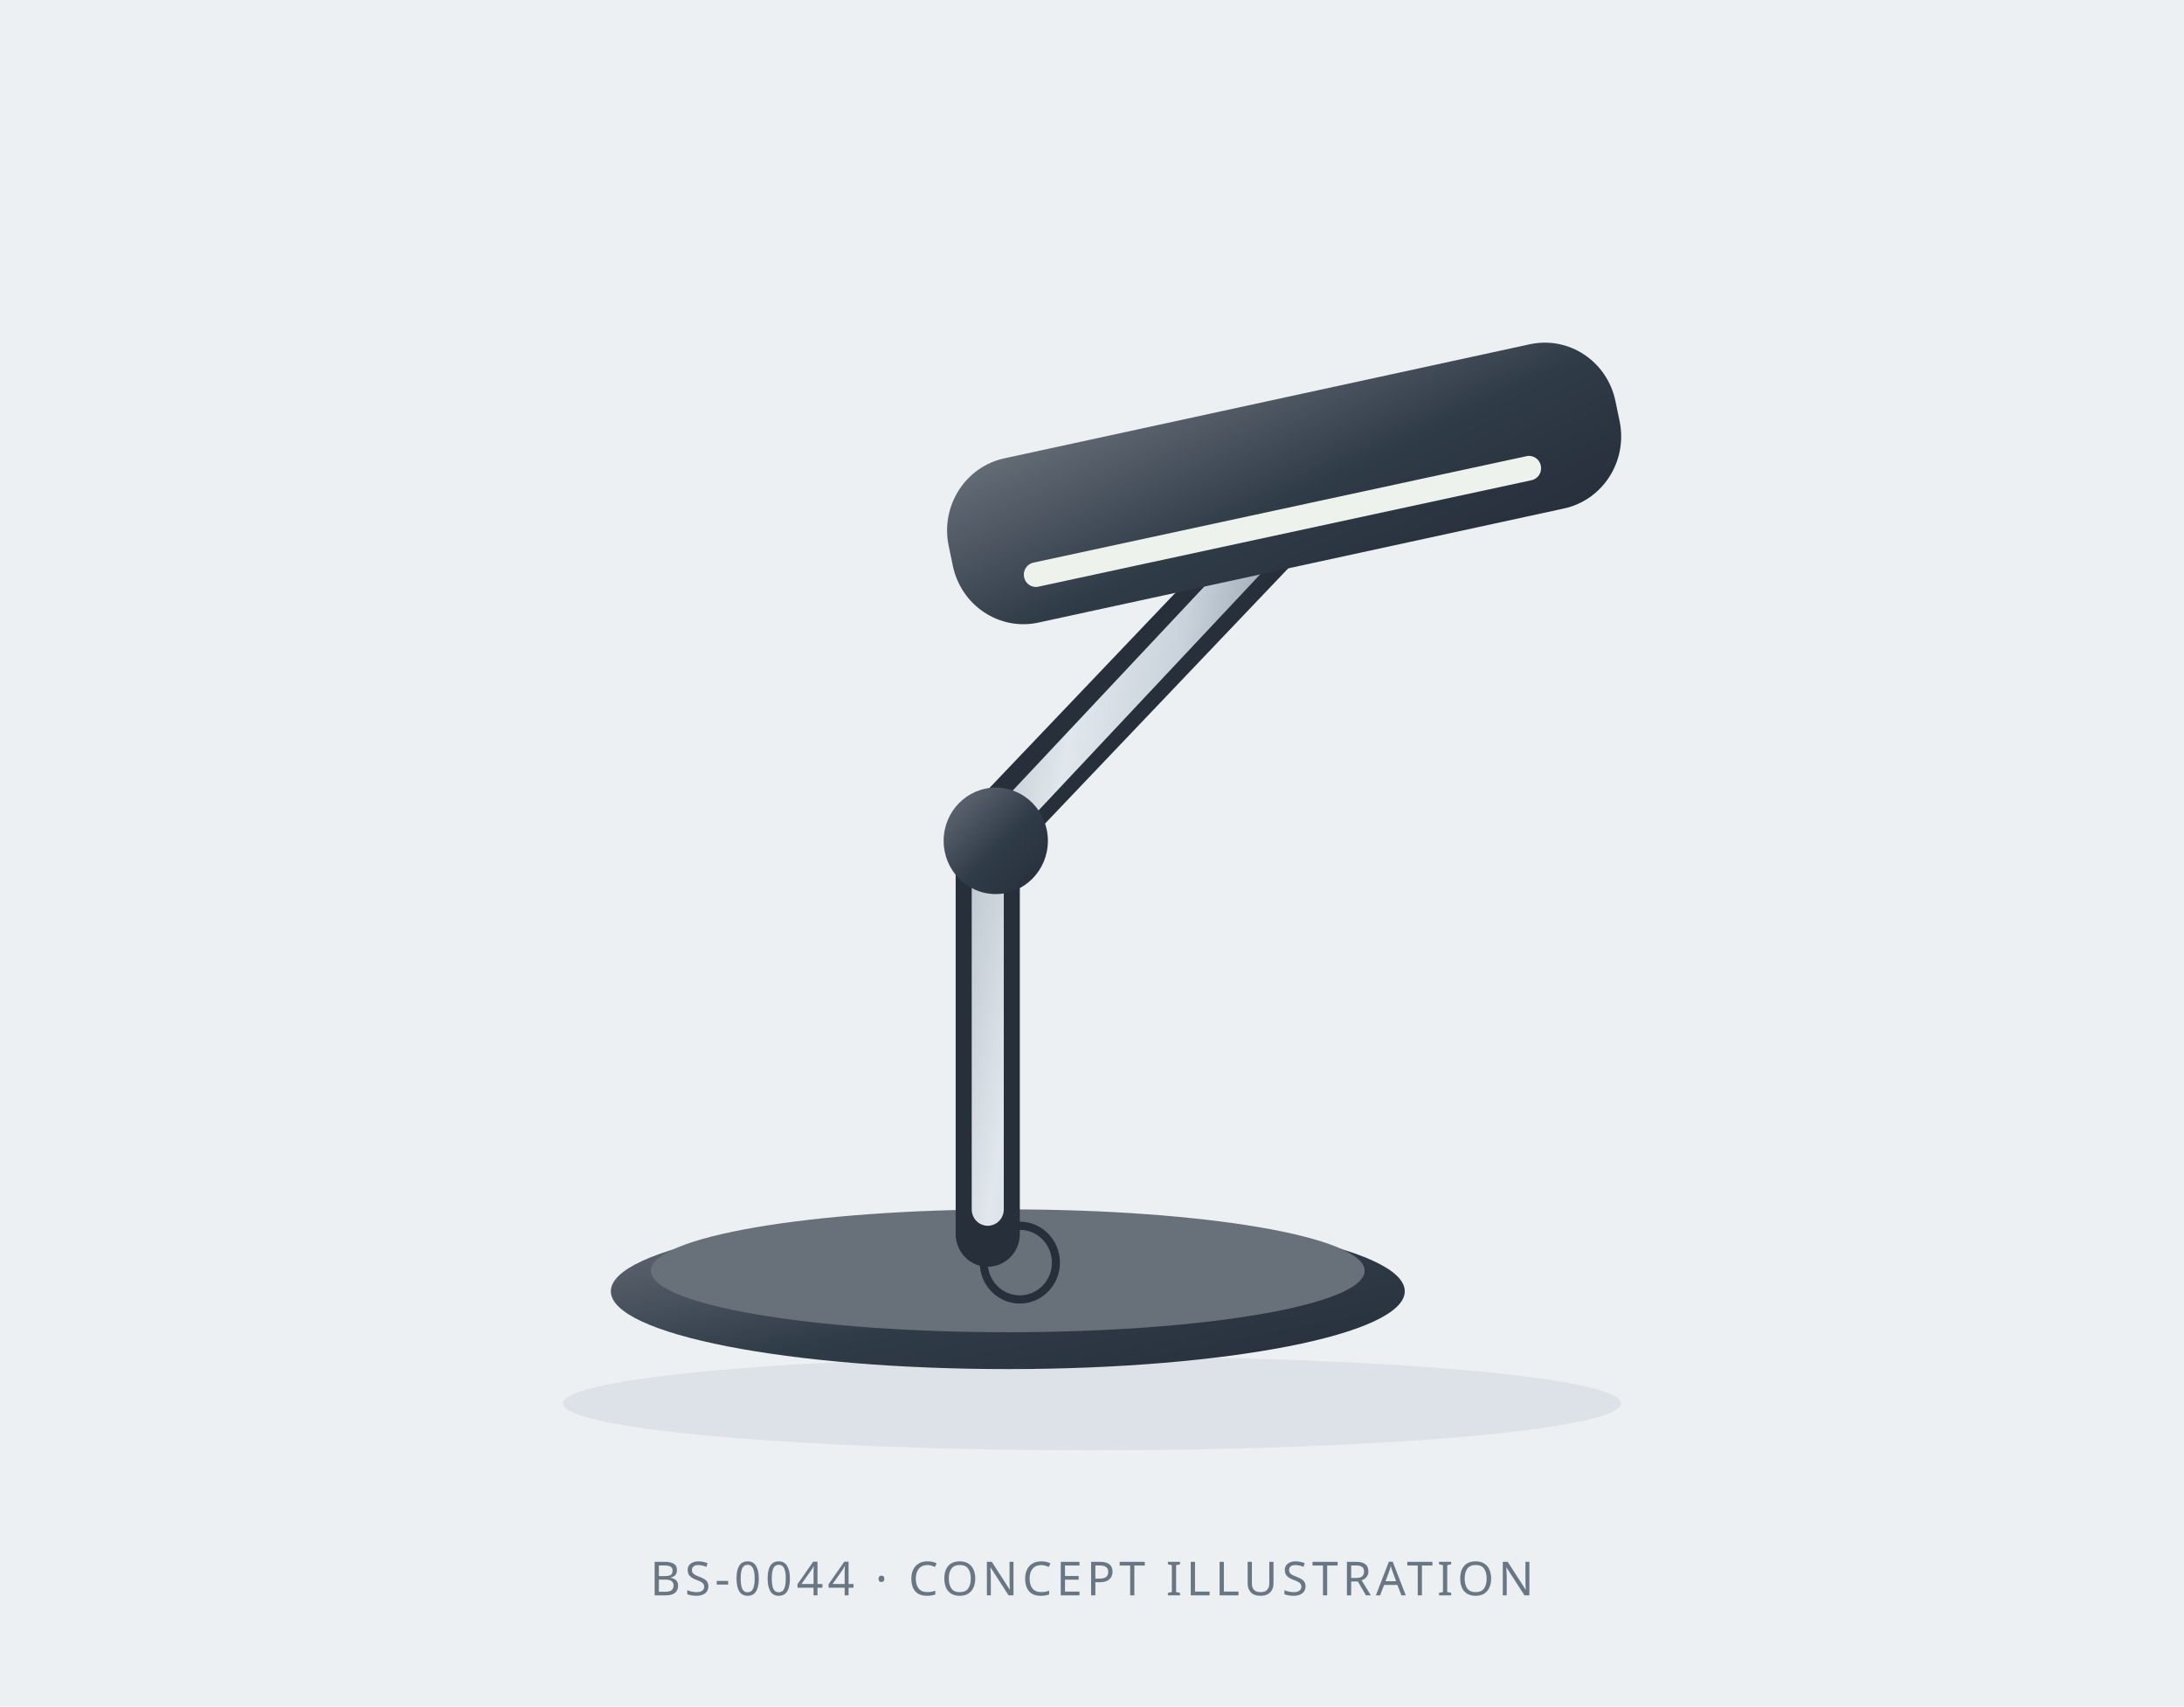
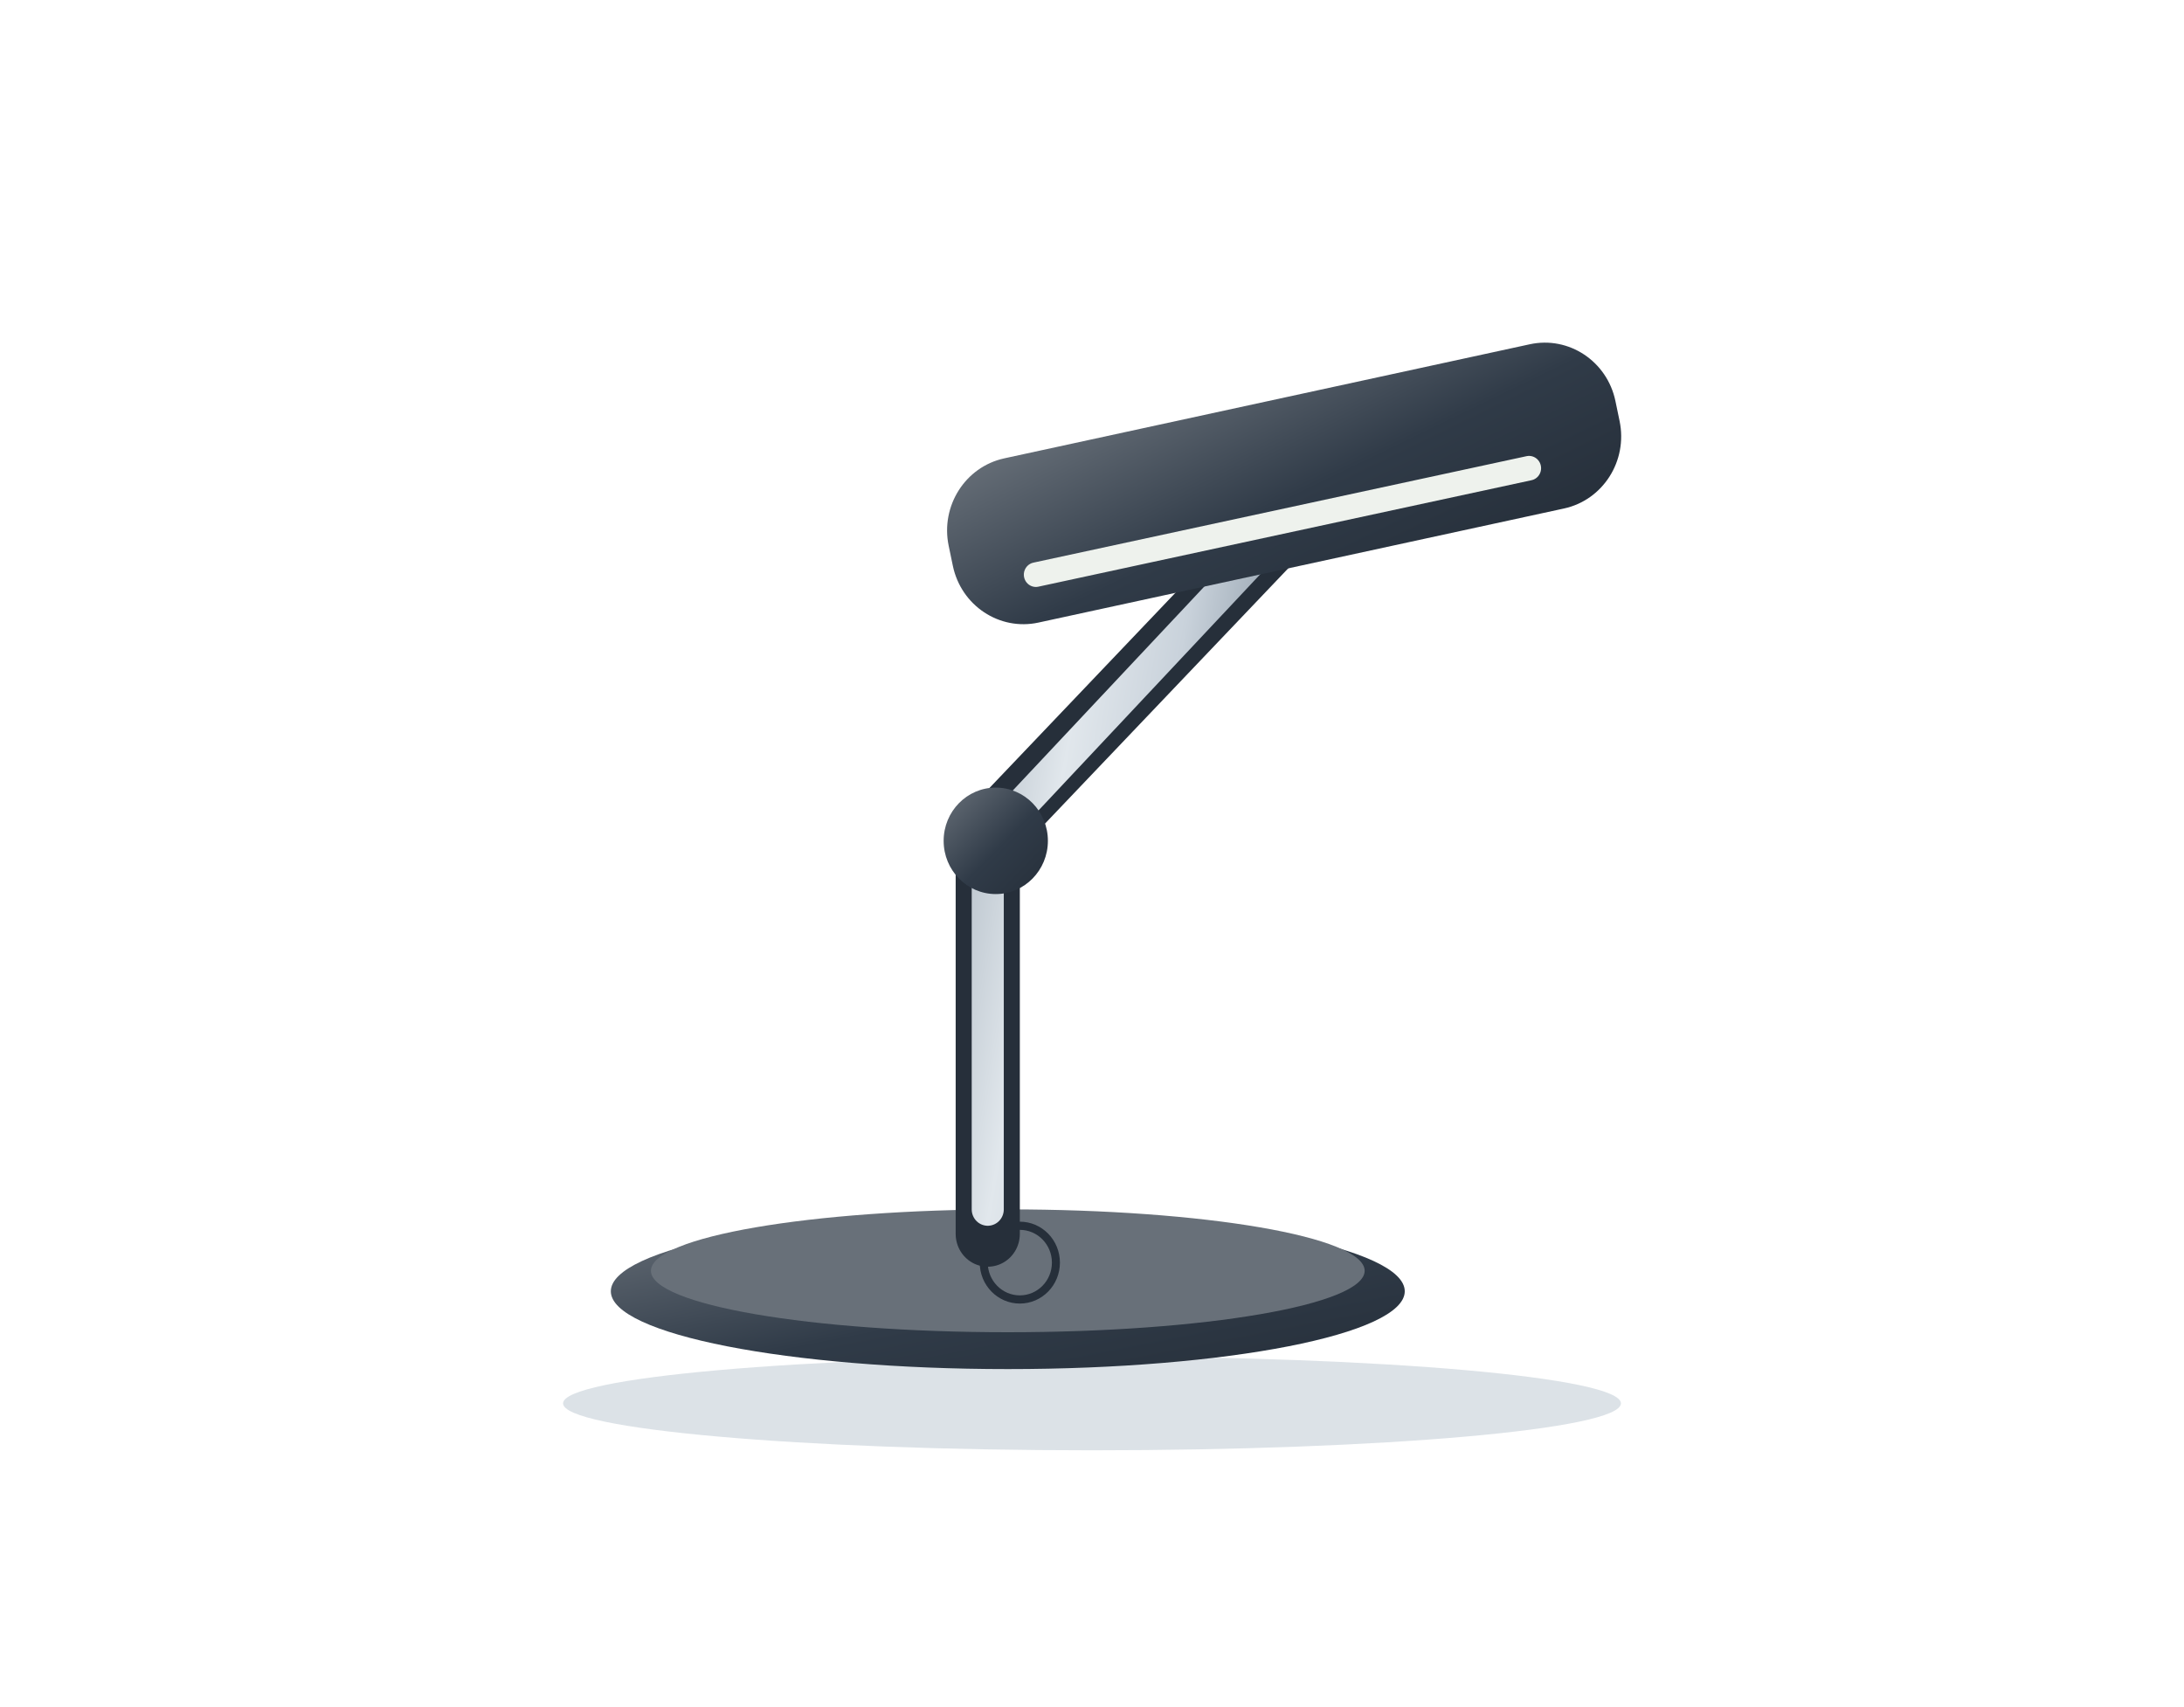
<svg xmlns="http://www.w3.org/2000/svg" width="512" height="400" viewBox="0 0 512 400" role="img">
-   <rect width="512" height="400" fill="#edf0f2" />
  <ellipse cx="256" cy="329" rx="124" ry="11" fill="#dce2e7" />
  <defs>
    <linearGradient id="pe58a9ee585ace58fb0e781af-0-body" x1="0" y1="0" x2="1" y2="1">
      <stop stop-color="#687079" />
      <stop offset=".55" stop-color="#303b48" />
      <stop offset="1" stop-color="#262f3a" />
    </linearGradient>
    <linearGradient id="pe58a9ee585ace58fb0e781af-0-metal" x1="0" y1="0" x2="1" y2=".4">
      <stop stop-color="#aeb9c3" />
      <stop offset=".35" stop-color="#e1e7ec" />
      <stop offset=".65" stop-color="#c9d2db" />
      <stop offset="1" stop-color="#8c9aa7" />
    </linearGradient>
    <pattern id="pe58a9ee585ace58fb0e781af-0-fabric" width="5" height="5" patternUnits="userSpaceOnUse">
      <path d="M0 1h5M1 0v5" stroke="#edf1f4" stroke-opacity=".13" stroke-width=".65" />
    </pattern>
    <pattern id="pe58a9ee585ace58fb0e781af-0-holes" width="8" height="8" patternUnits="userSpaceOnUse">
      <circle cx="4" cy="4" r="1.35" fill="#26313c" fill-opacity=".45" />
    </pattern>
  </defs>
  <g transform="translate(256 200) scale(0.940 0.960) translate(-256 -200)">
    <ellipse cx="235" cy="307" rx="99" ry="19" fill="url(#pe58a9ee585ace58fb0e781af-0-body)" />
    <ellipse cx="235" cy="302" rx="89" ry="15" fill="#687079" />
    <path d="M230 293V196L302 122" fill="none" stroke="#262f3a" stroke-width="16" stroke-linecap="round" stroke-linejoin="round" />
    <path d="M230 287V197L300 124" fill="none" stroke="url(#pe58a9ee585ace58fb0e781af-0-metal)" stroke-width="8" stroke-linecap="round" stroke-linejoin="round" />
    <rect x="219" y="89" width="170" height="41" rx="18" fill="url(#pe58a9ee585ace58fb0e781af-0-body)" transform="rotate(-12 305 110)" />
    <path d="M242 132L365 106" fill="none" stroke="#eef2ed" stroke-width="6" stroke-linecap="round" stroke-linejoin="round" />
    <circle cx="232" cy="197" r="13" fill="url(#pe58a9ee585ace58fb0e781af-0-body)" />
    <circle cx="238" cy="300" r="9" fill="none" stroke="#262f3a" stroke-width="2" />
  </g>
-   <text x="256" y="374" text-anchor="middle" font-family="Segoe UI, sans-serif" font-size="11" letter-spacing="1" fill="#697784">BS-0044 · CONCEPT ILLUSTRATION</text>
</svg>
